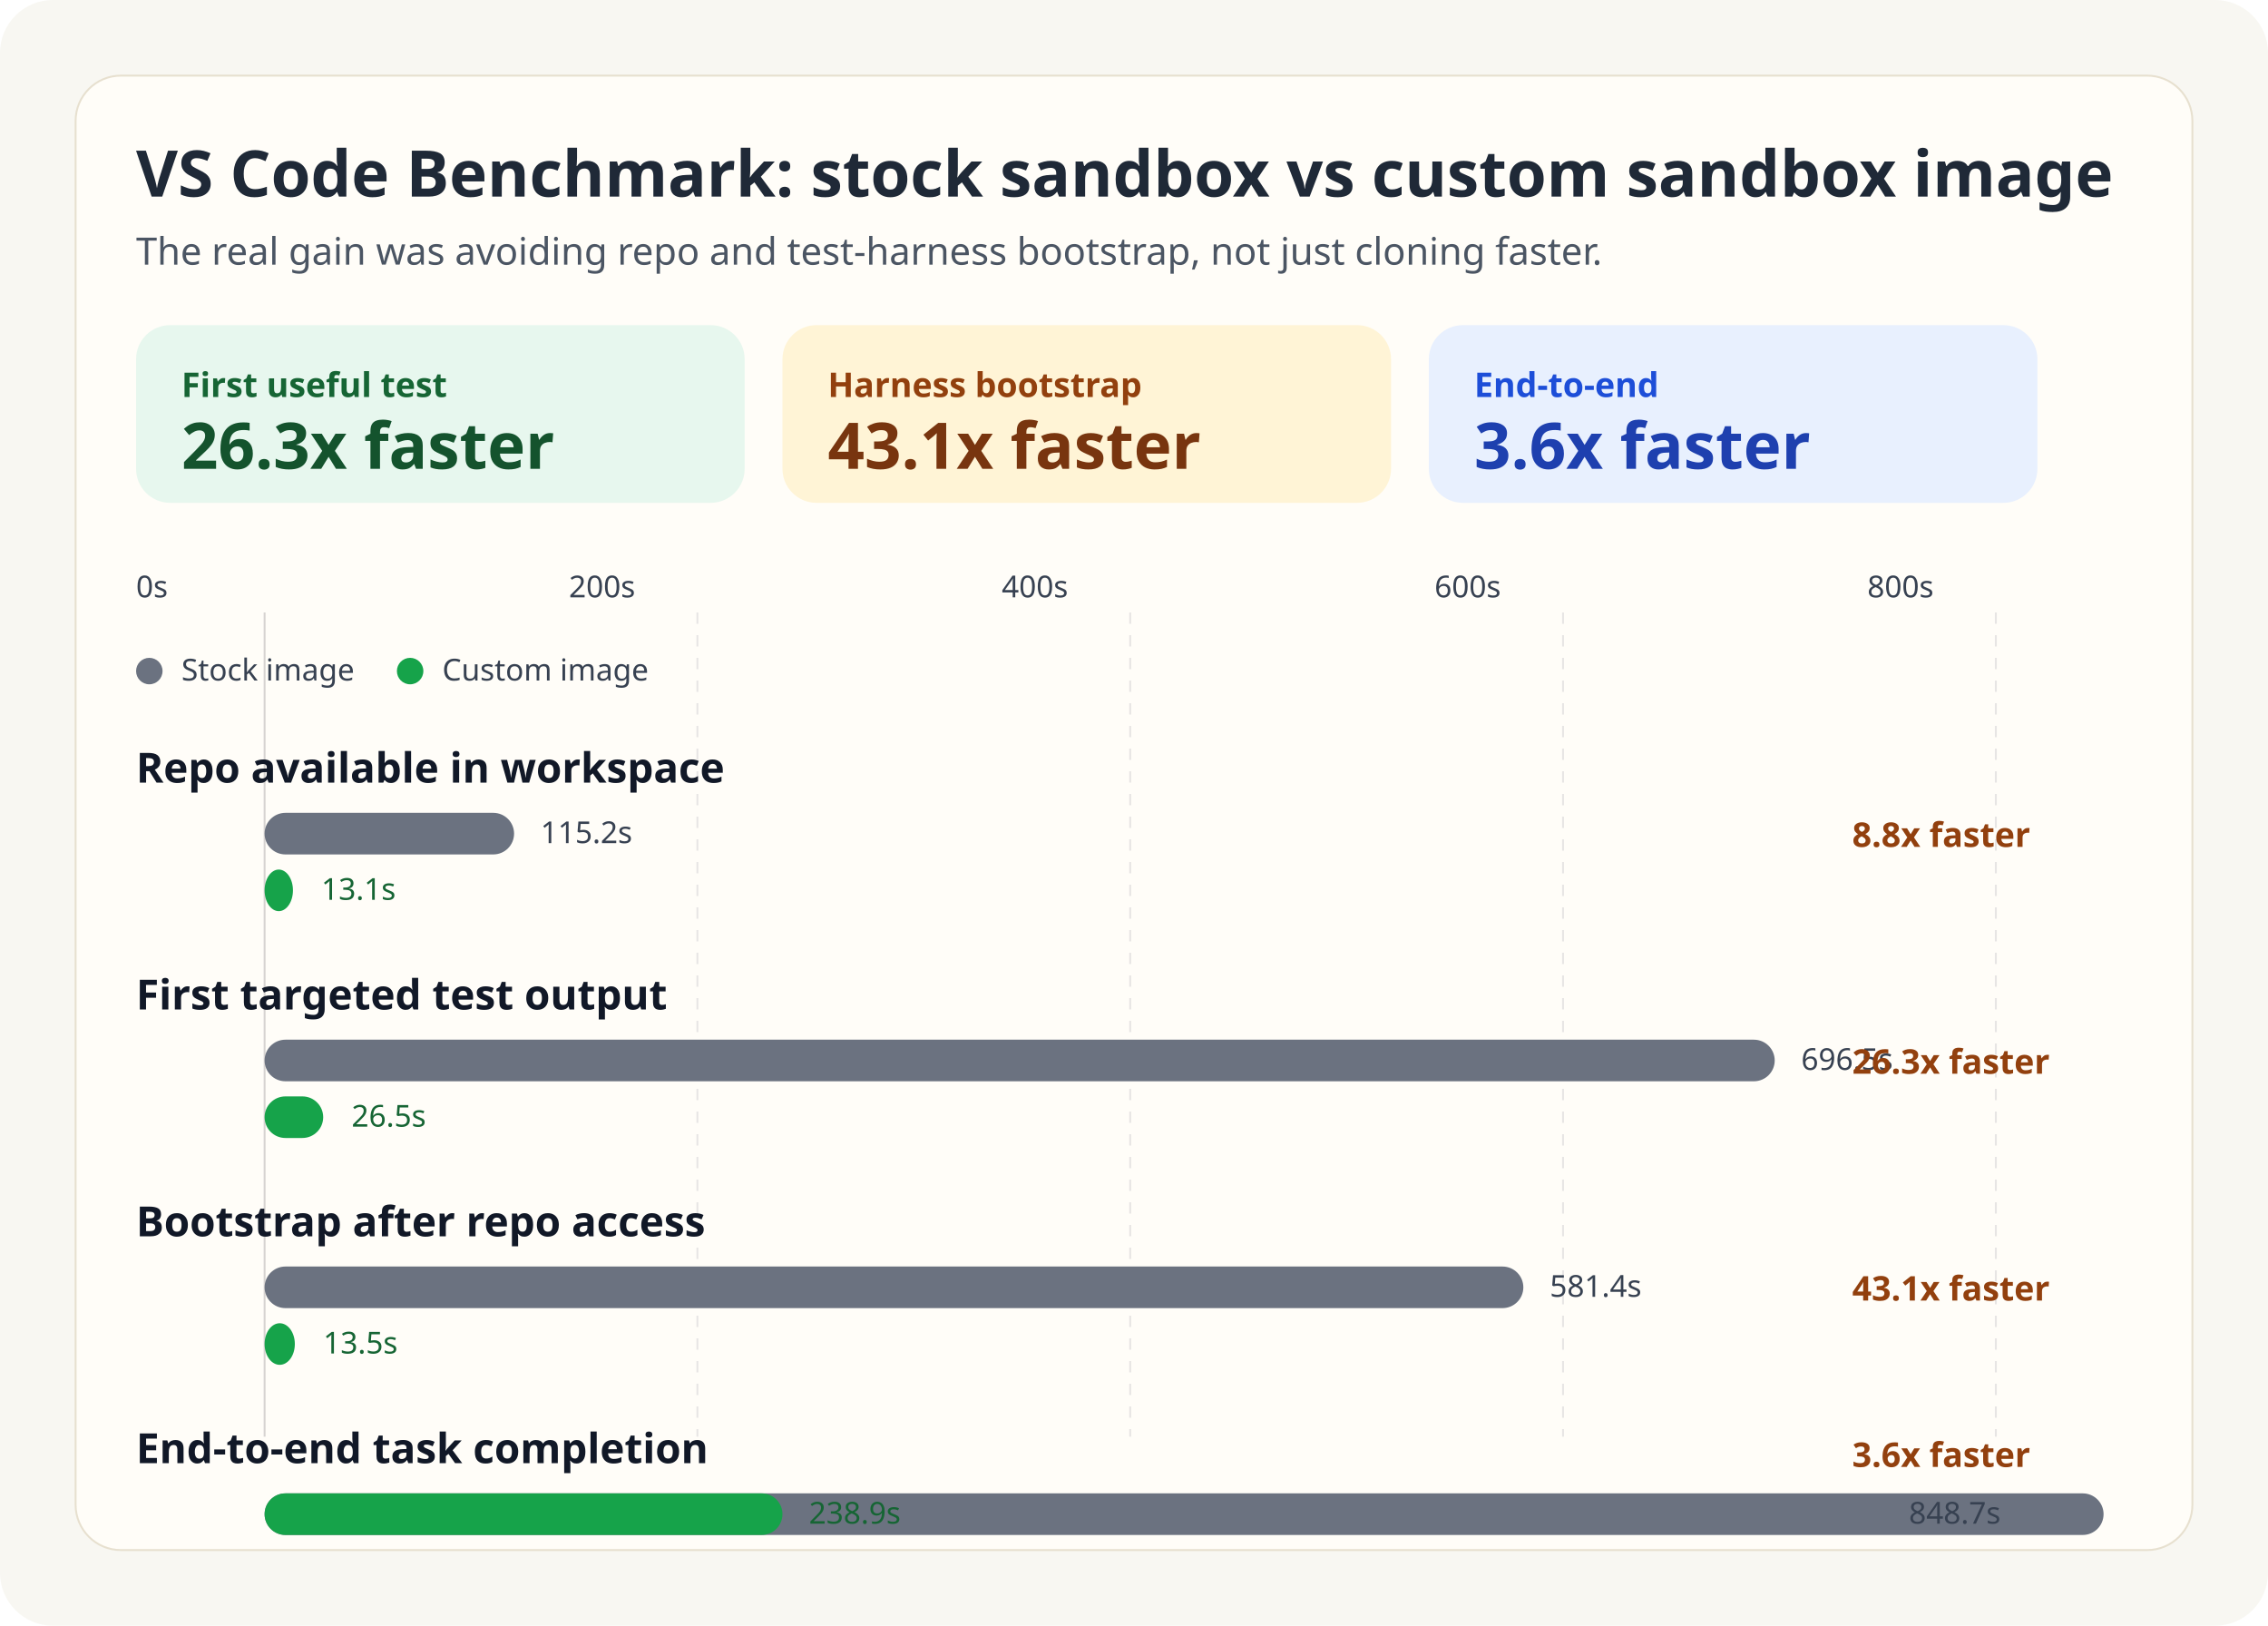
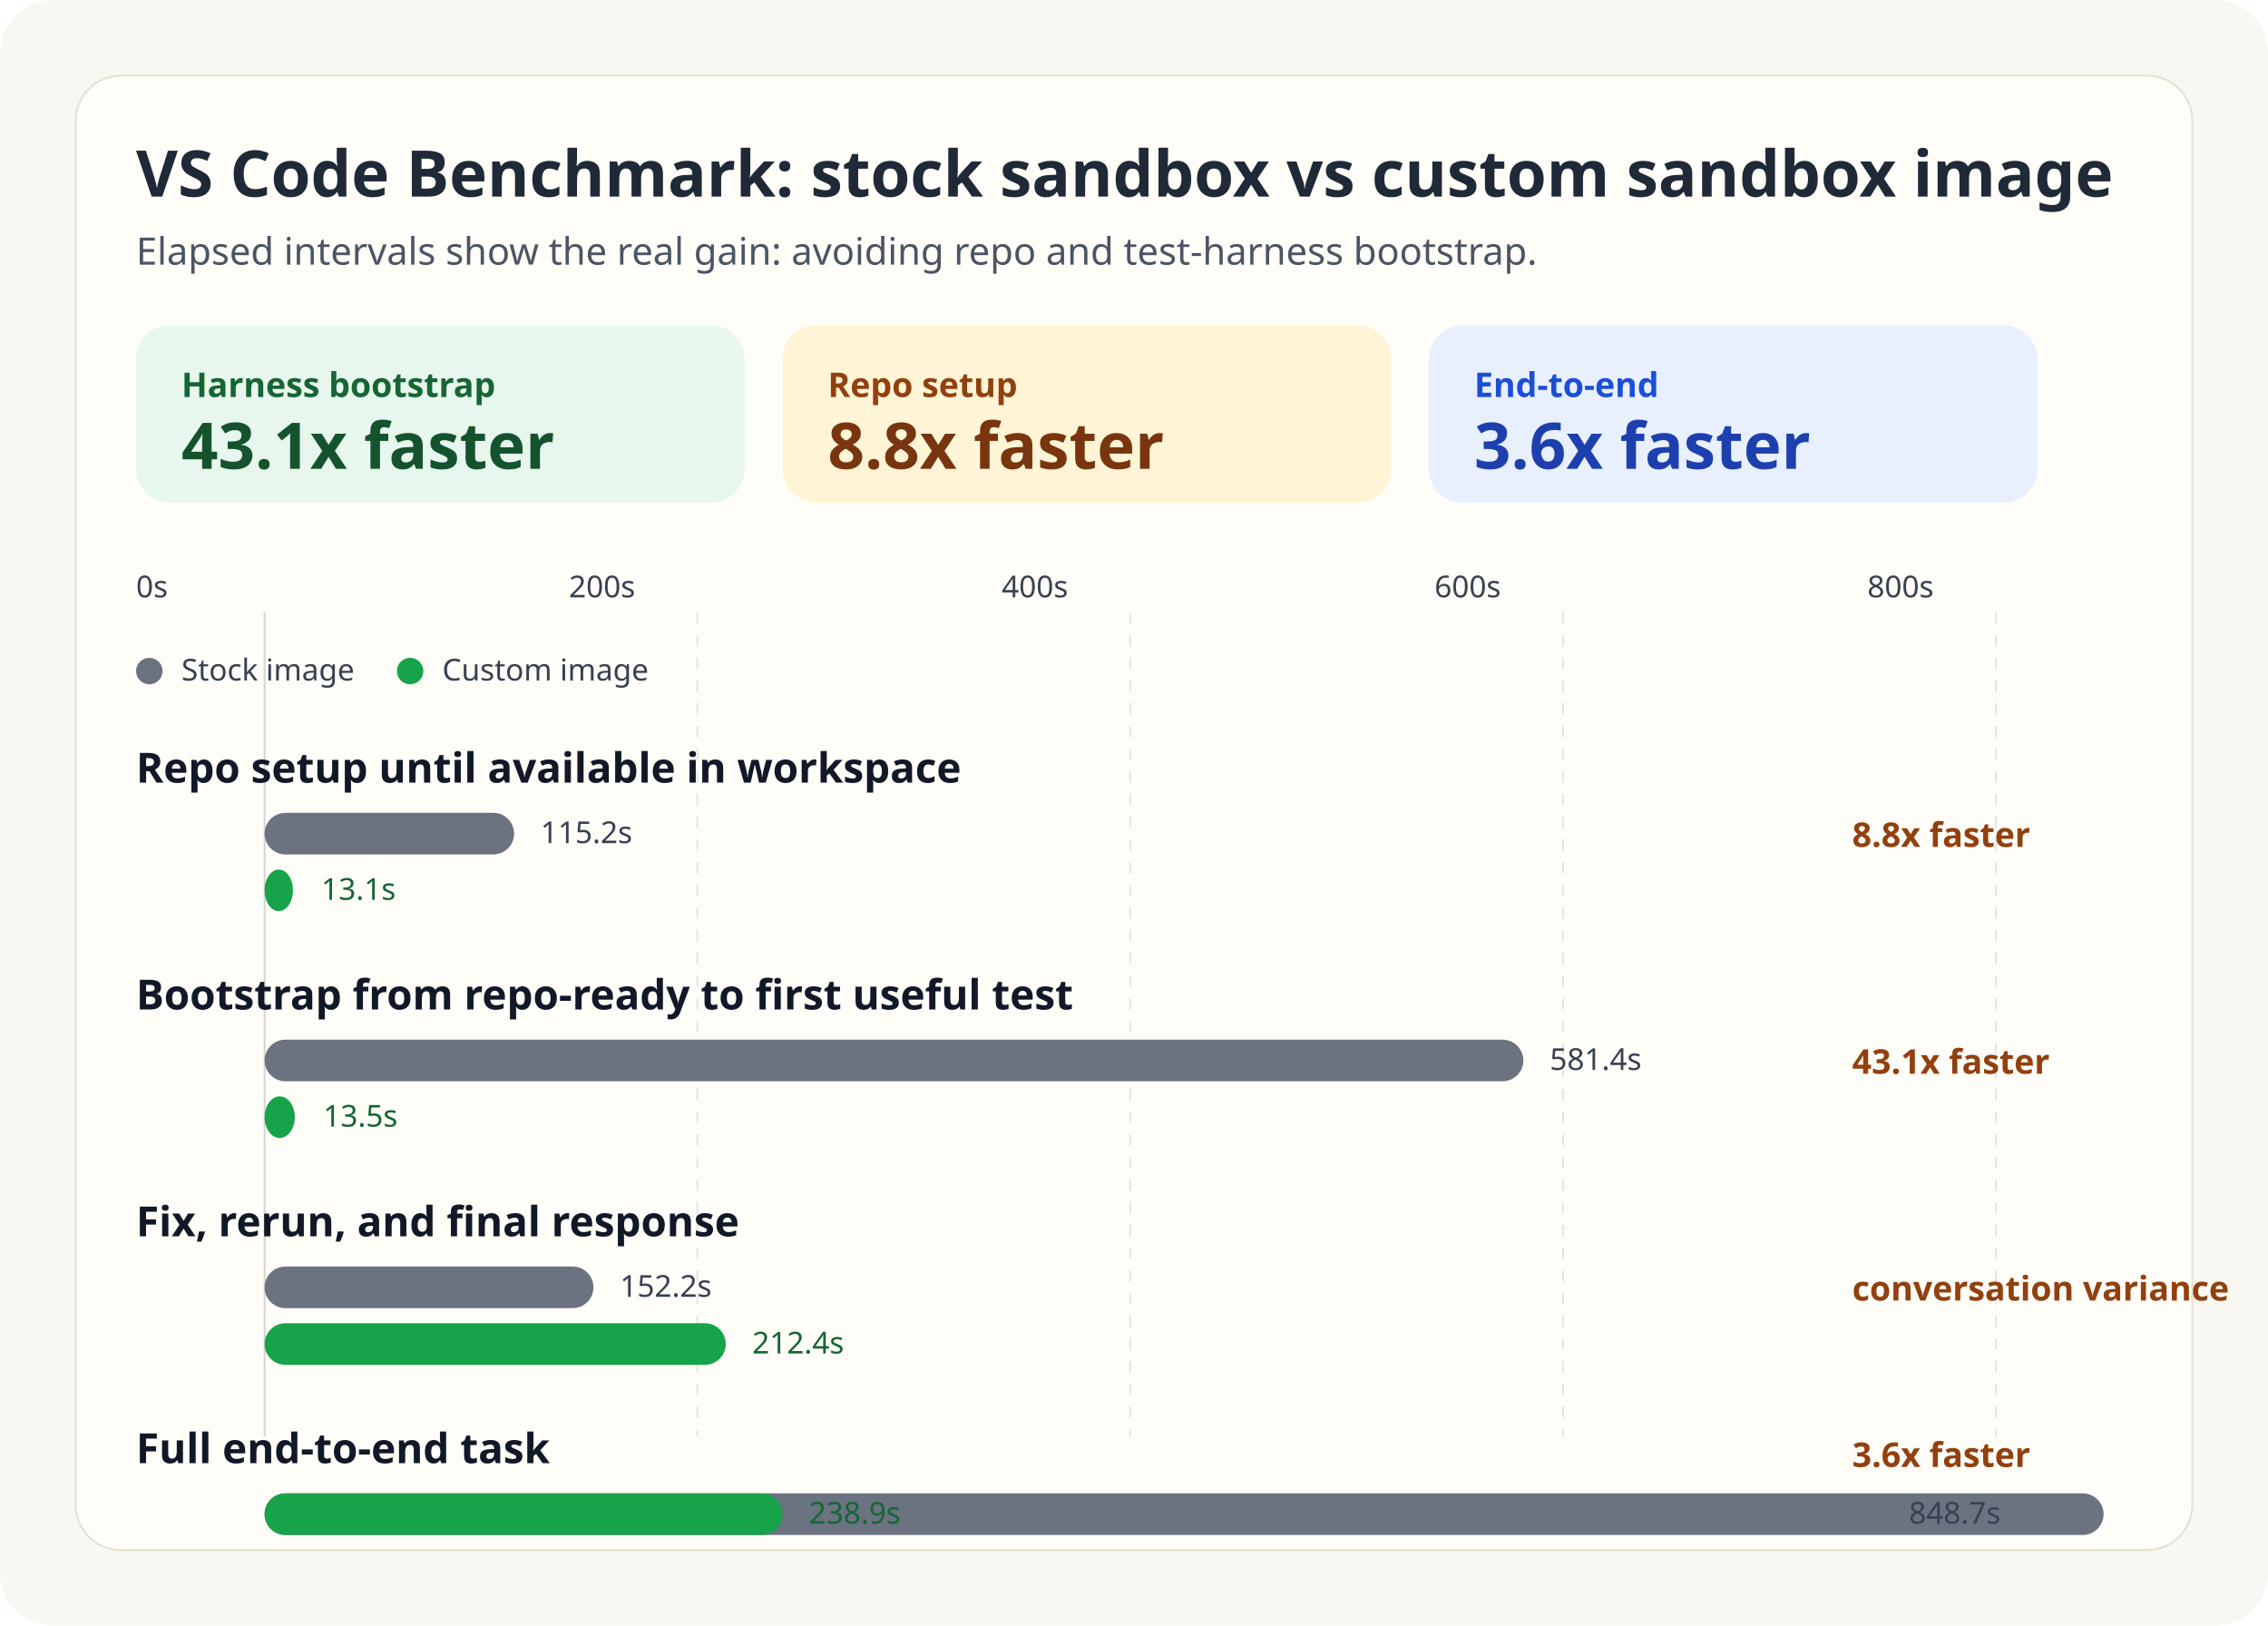
<svg xmlns="http://www.w3.org/2000/svg" width="1200" height="860" viewBox="0 0 1200 860" fill="none" role="img" aria-labelledby="title desc">
  <rect width="1200" height="860" rx="28" fill="#F8F7F2" />
  <rect x="40" y="40" width="1120" height="780" rx="24" fill="#FFFDF8" stroke="#E7E0CF" />
  <text x="72" y="104" fill="#1F2937" font-family="ui-sans-serif, system-ui, sans-serif" font-size="34" font-weight="700">VS Code Benchmark: stock sandbox vs custom sandbox image</text>
-   <text x="72" y="140" fill="#4B5563" font-family="ui-sans-serif, system-ui, sans-serif" font-size="20">The real gain was avoiding repo and test-harness bootstrap, not just cloning faster.</text>
+   <text x="72" y="140" fill="#4B5563" font-family="ui-sans-serif, system-ui, sans-serif" font-size="20">Elapsed intervals show the real gain: avoiding repo and test-harness bootstrap.</text>
  <rect x="72" y="172" width="322" height="94" rx="18" fill="#E7F7EE" />
-   <text x="96" y="210" fill="#166534" font-family="ui-sans-serif, system-ui, sans-serif" font-size="18" font-weight="700">First useful test</text>
-   <text x="96" y="248" fill="#14532D" font-family="ui-sans-serif, system-ui, sans-serif" font-size="34" font-weight="800">26.3x faster</text>
+   <text x="96" y="210" fill="#166534" font-family="ui-sans-serif, system-ui, sans-serif" font-size="18" font-weight="700">Harness bootstrap</text>
+   <text x="96" y="248" fill="#14532D" font-family="ui-sans-serif, system-ui, sans-serif" font-size="34" font-weight="800">43.1x faster</text>
  <rect x="414" y="172" width="322" height="94" rx="18" fill="#FFF4D6" />
-   <text x="438" y="210" fill="#92400E" font-family="ui-sans-serif, system-ui, sans-serif" font-size="18" font-weight="700">Harness bootstrap</text>
-   <text x="438" y="248" fill="#78350F" font-family="ui-sans-serif, system-ui, sans-serif" font-size="34" font-weight="800">43.1x faster</text>
+   <text x="438" y="210" fill="#92400E" font-family="ui-sans-serif, system-ui, sans-serif" font-size="18" font-weight="700">Repo setup</text>
+   <text x="438" y="248" fill="#78350F" font-family="ui-sans-serif, system-ui, sans-serif" font-size="34" font-weight="800">8.8x faster</text>
  <rect x="756" y="172" width="322" height="94" rx="18" fill="#E8F0FE" />
  <text x="780" y="210" fill="#1D4ED8" font-family="ui-sans-serif, system-ui, sans-serif" font-size="18" font-weight="700">End-to-end</text>
  <text x="780" y="248" fill="#1E40AF" font-family="ui-sans-serif, system-ui, sans-serif" font-size="34" font-weight="800">3.6x faster</text>
  <text x="72" y="316" fill="#374151" font-family="ui-sans-serif, system-ui, sans-serif" font-size="16">0s</text>
  <text x="301" y="316" fill="#374151" font-family="ui-sans-serif, system-ui, sans-serif" font-size="16">200s</text>
  <text x="530" y="316" fill="#374151" font-family="ui-sans-serif, system-ui, sans-serif" font-size="16">400s</text>
  <text x="759" y="316" fill="#374151" font-family="ui-sans-serif, system-ui, sans-serif" font-size="16">600s</text>
  <text x="988" y="316" fill="#374151" font-family="ui-sans-serif, system-ui, sans-serif" font-size="16">800s</text>
  <line x1="140" y1="324" x2="140" y2="760" stroke="#D6D3D1" />
  <line x1="369" y1="324" x2="369" y2="760" stroke="#E7E5E4" stroke-dasharray="6 6" />
  <line x1="598" y1="324" x2="598" y2="760" stroke="#E7E5E4" stroke-dasharray="6 6" />
  <line x1="827" y1="324" x2="827" y2="760" stroke="#E7E5E4" stroke-dasharray="6 6" />
  <line x1="1056" y1="324" x2="1056" y2="760" stroke="#E7E5E4" stroke-dasharray="6 6" />
  <rect x="72" y="348" width="14" height="14" rx="7" fill="#6B7280" />
  <text x="96" y="360" fill="#374151" font-family="ui-sans-serif, system-ui, sans-serif" font-size="16">Stock image</text>
  <rect x="210" y="348" width="14" height="14" rx="7" fill="#16A34A" />
  <text x="234" y="360" fill="#374151" font-family="ui-sans-serif, system-ui, sans-serif" font-size="16">Custom image</text>
-   <text x="72" y="414" fill="#111827" font-family="ui-sans-serif, system-ui, sans-serif" font-size="22" font-weight="700">Repo available in workspace</text>
+   <text x="72" y="414" fill="#111827" font-family="ui-sans-serif, system-ui, sans-serif" font-size="22" font-weight="700">Repo setup until available in workspace</text>
  <rect x="140" y="430" width="132" height="22" rx="11" fill="#6B7280" />
  <rect x="140" y="460" width="15" height="22" rx="11" fill="#16A34A" />
  <text x="286" y="446" fill="#374151" font-family="ui-sans-serif, system-ui, sans-serif" font-size="16">115.2s</text>
  <text x="170" y="476" fill="#166534" font-family="ui-sans-serif, system-ui, sans-serif" font-size="16">13.1s</text>
  <text x="980" y="448" fill="#92400E" font-family="ui-sans-serif, system-ui, sans-serif" font-size="18" font-weight="700">8.8x faster</text>
-   <text x="72" y="534" fill="#111827" font-family="ui-sans-serif, system-ui, sans-serif" font-size="22" font-weight="700">First targeted test output</text>
-   <rect x="140" y="550" width="799" height="22" rx="11" fill="#6B7280" />
-   <rect x="140" y="580" width="31" height="22" rx="11" fill="#16A34A" />
-   <text x="953" y="566" fill="#374151" font-family="ui-sans-serif, system-ui, sans-serif" font-size="16">696.5s</text>
-   <text x="186" y="596" fill="#166534" font-family="ui-sans-serif, system-ui, sans-serif" font-size="16">26.5s</text>
-   <text x="980" y="568" fill="#92400E" font-family="ui-sans-serif, system-ui, sans-serif" font-size="18" font-weight="700">26.3x faster</text>
-   <text x="72" y="654" fill="#111827" font-family="ui-sans-serif, system-ui, sans-serif" font-size="22" font-weight="700">Bootstrap after repo access</text>
-   <rect x="140" y="670" width="666" height="22" rx="11" fill="#6B7280" />
-   <rect x="140" y="700" width="16" height="22" rx="11" fill="#16A34A" />
-   <text x="820" y="686" fill="#374151" font-family="ui-sans-serif, system-ui, sans-serif" font-size="16">581.4s</text>
-   <text x="171" y="716" fill="#166534" font-family="ui-sans-serif, system-ui, sans-serif" font-size="16">13.5s</text>
-   <text x="980" y="688" fill="#92400E" font-family="ui-sans-serif, system-ui, sans-serif" font-size="18" font-weight="700">43.1x faster</text>
-   <text x="72" y="774" fill="#111827" font-family="ui-sans-serif, system-ui, sans-serif" font-size="22" font-weight="700">End-to-end task completion</text>
+   <text x="72" y="534" fill="#111827" font-family="ui-sans-serif, system-ui, sans-serif" font-size="22" font-weight="700">Bootstrap from repo-ready to first useful test</text>
+   <rect x="140" y="550" width="666" height="22" rx="11" fill="#6B7280" />
+   <rect x="140" y="580" width="16" height="22" rx="11" fill="#16A34A" />
+   <text x="820" y="566" fill="#374151" font-family="ui-sans-serif, system-ui, sans-serif" font-size="16">581.4s</text>
+   <text x="171" y="596" fill="#166534" font-family="ui-sans-serif, system-ui, sans-serif" font-size="16">13.5s</text>
+   <text x="980" y="568" fill="#92400E" font-family="ui-sans-serif, system-ui, sans-serif" font-size="18" font-weight="700">43.1x faster</text>
+   <text x="72" y="654" fill="#111827" font-family="ui-sans-serif, system-ui, sans-serif" font-size="22" font-weight="700">Fix, rerun, and final response</text>
+   <rect x="140" y="670" width="174" height="22" rx="11" fill="#6B7280" />
+   <rect x="140" y="700" width="244" height="22" rx="11" fill="#16A34A" />
+   <text x="328" y="686" fill="#374151" font-family="ui-sans-serif, system-ui, sans-serif" font-size="16">152.2s</text>
+   <text x="398" y="716" fill="#166534" font-family="ui-sans-serif, system-ui, sans-serif" font-size="16">212.4s</text>
+   <text x="980" y="688" fill="#92400E" font-family="ui-sans-serif, system-ui, sans-serif" font-size="18" font-weight="700">conversation variance</text>
+   <text x="72" y="774" fill="#111827" font-family="ui-sans-serif, system-ui, sans-serif" font-size="22" font-weight="700">Full end-to-end task</text>
  <rect x="140" y="790" width="973" height="22" rx="11" fill="#6B7280" />
  <rect x="140" y="790" width="274" height="22" rx="11" fill="#16A34A" />
  <text x="1010" y="806" fill="#374151" font-family="ui-sans-serif, system-ui, sans-serif" font-size="16">848.7s</text>
  <text x="428" y="806" fill="#166534" font-family="ui-sans-serif, system-ui, sans-serif" font-size="16">238.9s</text>
  <text x="980" y="776" fill="#92400E" font-family="ui-sans-serif, system-ui, sans-serif" font-size="18" font-weight="700">3.6x faster</text>
</svg>
